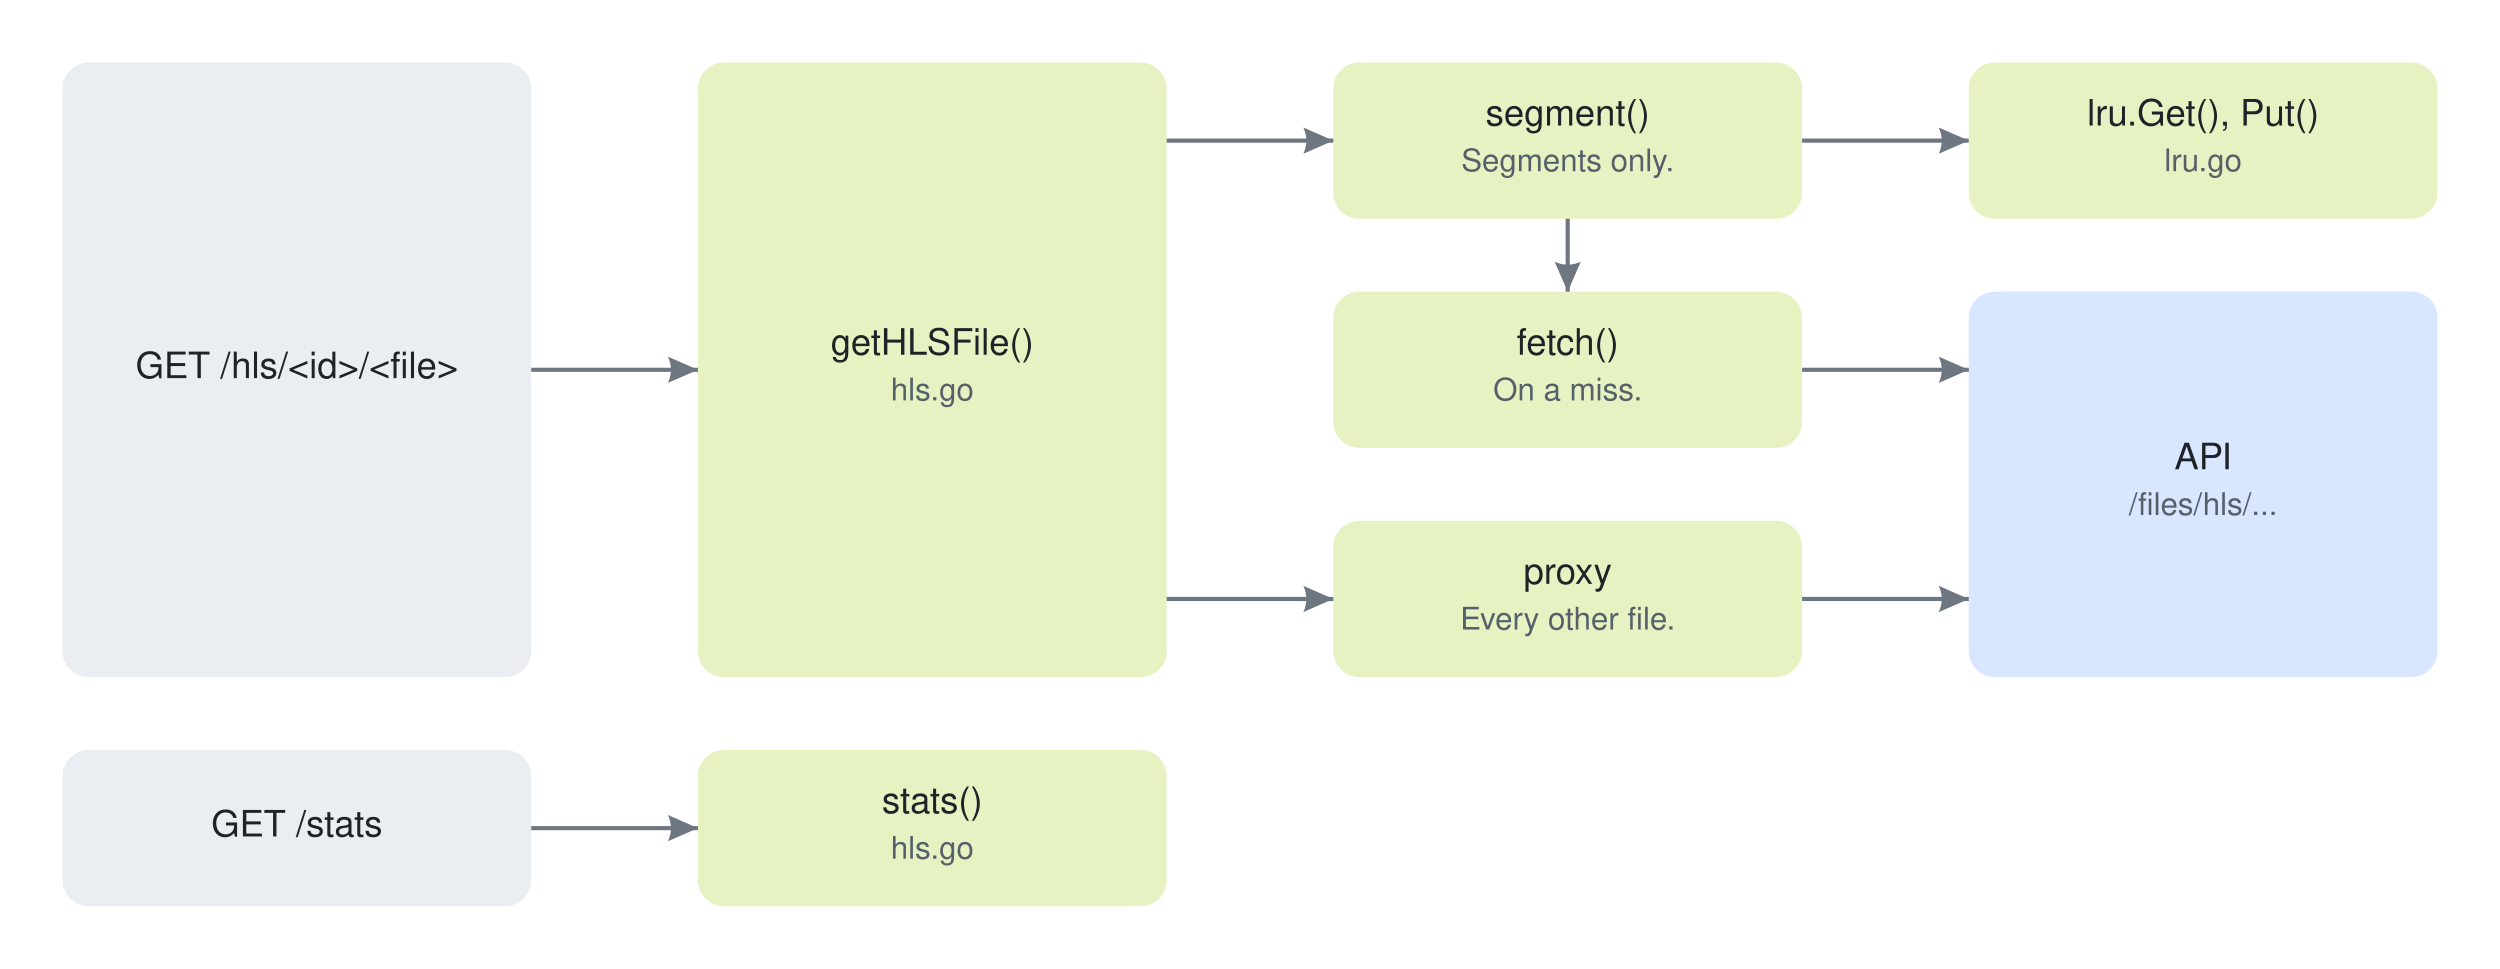
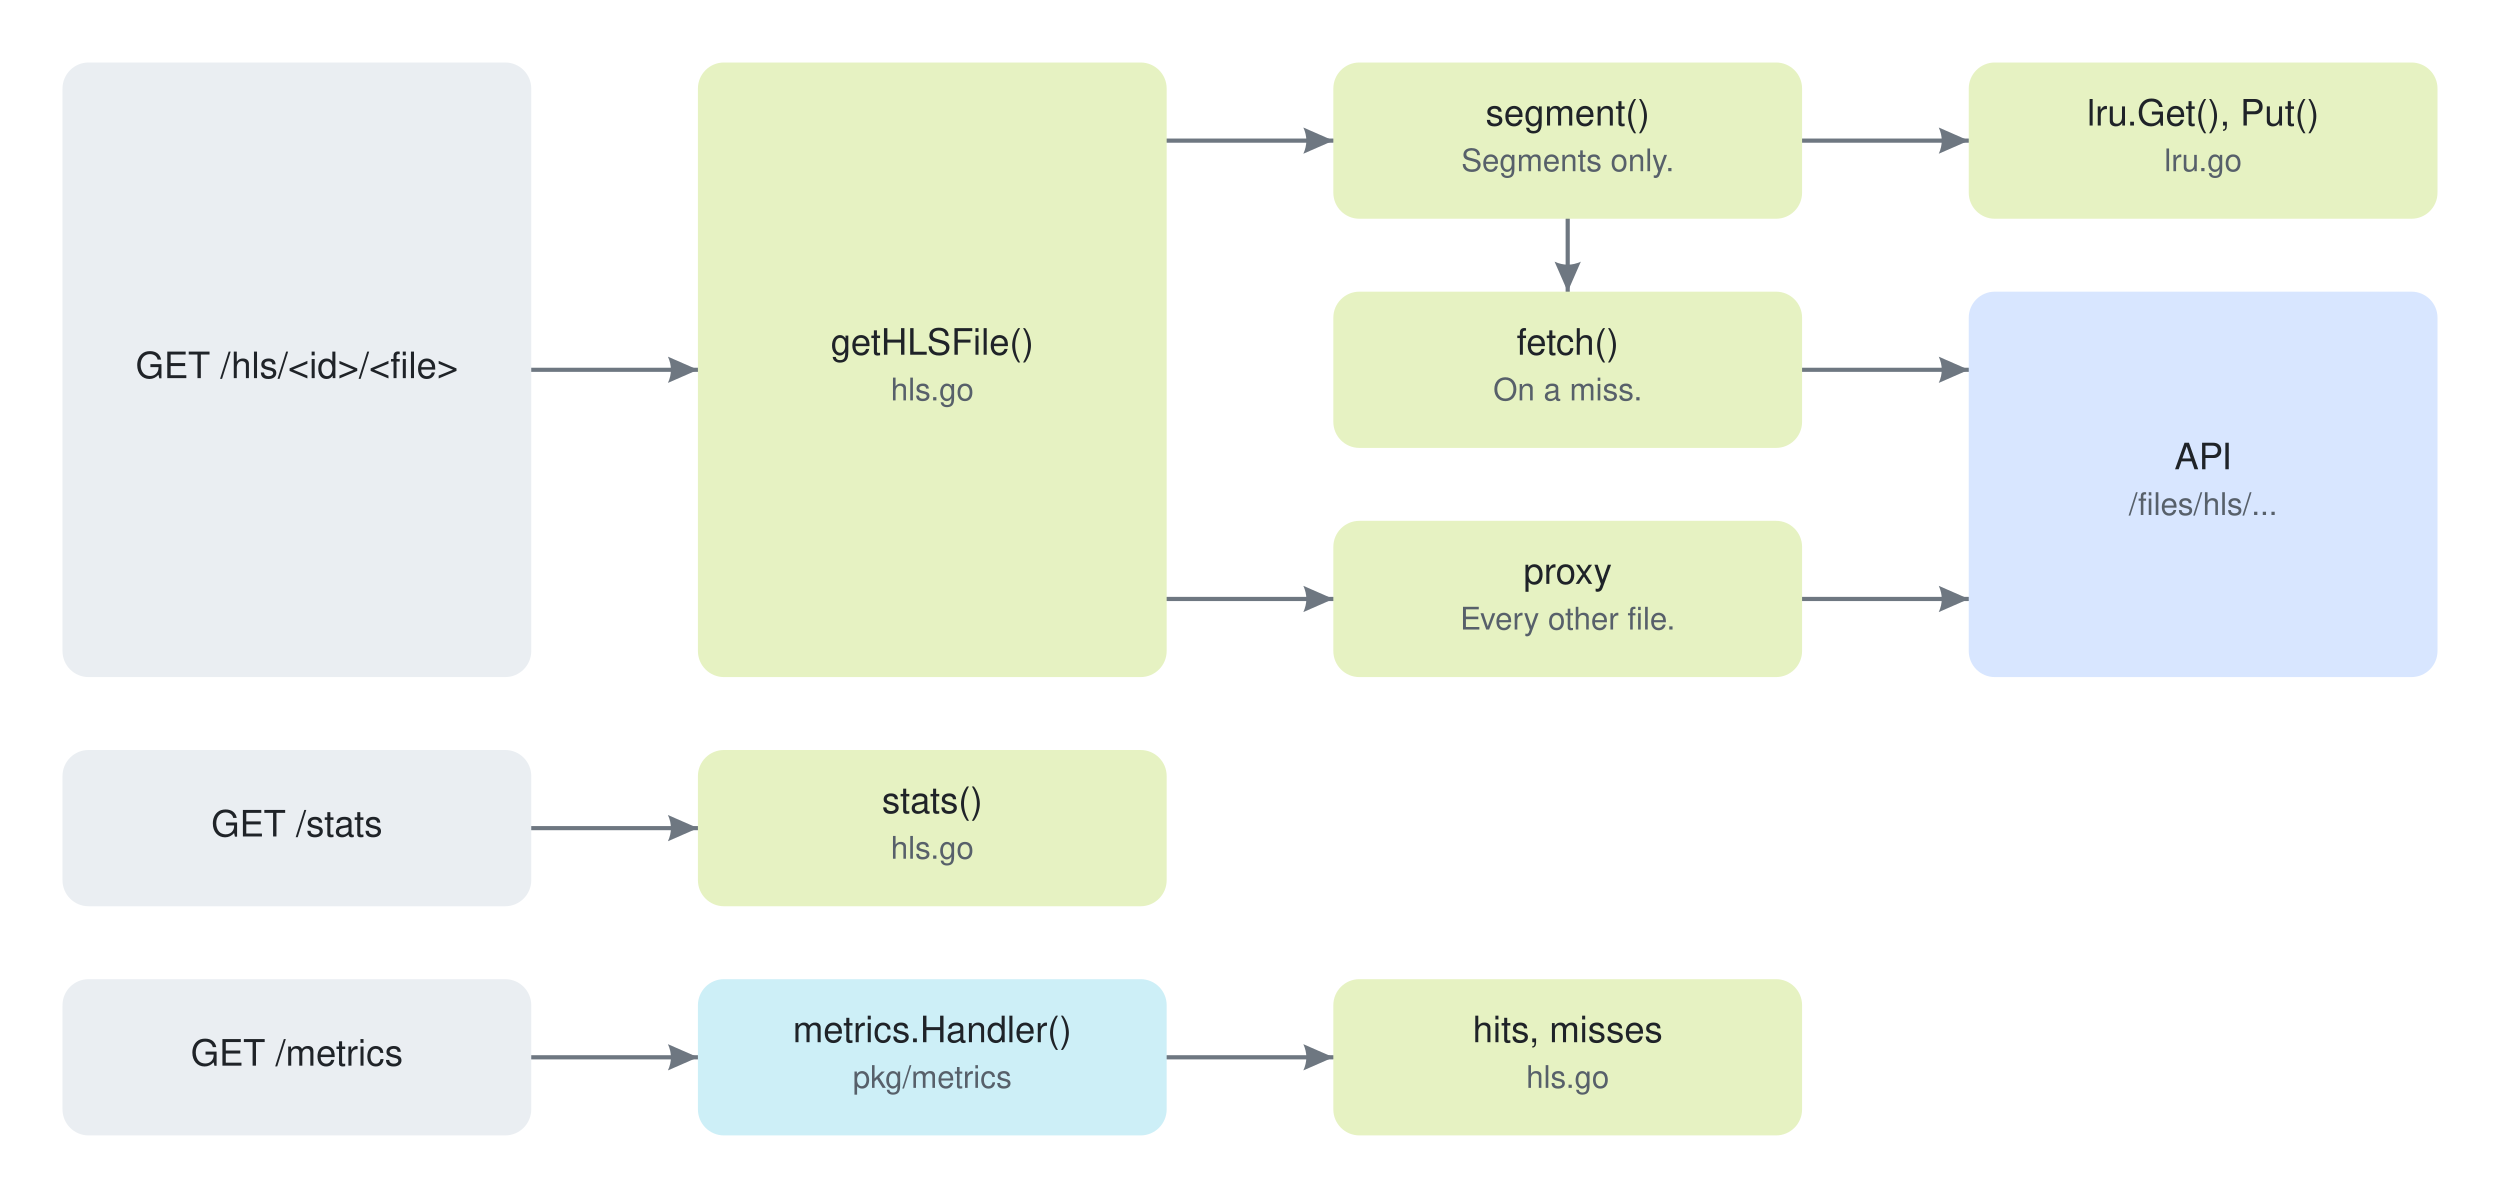
- <svg xmlns="http://www.w3.org/2000/svg" viewBox="0 0 960 372" width="960" height="372" role="img" aria-label="How the cache handles each request">
+ <svg xmlns="http://www.w3.org/2000/svg" viewBox="0 0 960 460" width="960" height="460" role="img" aria-label="How the cache handles each request">
  <style>
    text { font-family: -apple-system, "Segoe UI", Helvetica, Arial, sans-serif; font-size: 14px; fill: #1f2328; text-anchor: middle; dominant-baseline: central; }
    .sub { font-size: 12px; fill: #57606a; }
    .folder { font-size: 13px; font-weight: 600; fill: #57606a; text-anchor: start; }
    .web { fill: #ffe3c4; } .p-web { fill: #fff6ec; }
    .nginx { fill: #cdeee8; } .p-nginx { fill: #effaf8; }
    .api { fill: #d8e6ff; } .p-api { fill: #f2f6ff; }
    .queue { fill: #e5dbff; } .p-queue { fill: #f7f3ff; }
    .worker { fill: #d3efdc; } .p-worker { fill: #f0f9f3; }
    .storage { fill: #ffd8e4; } .p-storage { fill: #fff3f7; }
    .chunk { fill: #fff1b8; } .p-chunk { fill: #fffbe6; }
    .cache { fill: #e6f2c2; } .p-cache { fill: #f8fbea; }
+     .ingest { fill: #f3d7f1; } .p-ingest { fill: #fcf1fb; }
+     .metrics { fill: #cdeff7; } .p-metrics { fill: #eefafd; }
+     .monitoring { fill: #eadfcf; } .p-monitoring { fill: #f9f5ef; }
    .ext { fill: #eaeef2; } .p-ext { fill: #f6f8fa; }
    .ln { fill: none; stroke: #6e7781; stroke-width: 1.6; stroke-linecap: round; }
    .head { fill: #6e7781; }
    @media (prefers-color-scheme: dark) {
      text { fill: #f0f6fc; }
      .sub, .folder { fill: #c9d1d9; }
      .web { fill: #6b4e30; } .p-web { fill: #3a2e22; }
      .nginx { fill: #2f6158; } .p-nginx { fill: #243b38; }
      .api { fill: #34507e; } .p-api { fill: #263147; }
      .queue { fill: #4f4180; } .p-queue { fill: #312a47; }
      .worker { fill: #326343; } .p-worker { fill: #253a2d; }
      .storage { fill: #7a3a52; } .p-storage { fill: #3d2630; }
      .chunk { fill: #6b5a1e; } .p-chunk { fill: #3a3320; }
      .cache { fill: #55612a; } .p-cache { fill: #33391f; }
+       .ingest { fill: #66395f; } .p-ingest { fill: #39263a; }
+       .metrics { fill: #2b5a67; } .p-metrics { fill: #22363c; }
+       .monitoring { fill: #5e4c36; } .p-monitoring { fill: #362e25; }
      .ext { fill: #3d444d; } .p-ext { fill: #30363d; }
      .ln { stroke: #a0a8b0; }
      .head { fill: #a0a8b0; }
    }
  </style>
  <defs>
    <marker id="a" viewBox="0 0 10 10" refX="9" refY="5" markerWidth="9" markerHeight="9" orient="auto-start-reverse">
      <path class="head" d="M1 1.5 L9 5 L1 8.5 Q2.6 5 1 1.5 Z" />
    </marker>
  </defs>
  <path class="ln" d="M204 142 H268" marker-end="url(#a)" />
  <path class="ln" d="M448 54 H512" marker-end="url(#a)" />
  <path class="ln" d="M692 54 H756" marker-end="url(#a)" />
  <path class="ln" d="M602 84 V112" marker-end="url(#a)" />
  <path class="ln" d="M692 142 H756" marker-end="url(#a)" />
  <path class="ln" d="M448 230 H512" marker-end="url(#a)" />
  <path class="ln" d="M692 230 H756" marker-end="url(#a)" />
  <path class="ln" d="M204 318 H268" marker-end="url(#a)" />
+   <path class="ln" d="M204 406 H268" marker-end="url(#a)" />
+   <path class="ln" d="M448 406 H512" marker-end="url(#a)" />
  <rect class="ext" x="24" y="24" width="180" height="236" rx="10" />
  <text x="114" y="142">GET /hls/&lt;id&gt;/&lt;file&gt;</text>
  <rect class="cache" x="268" y="24" width="180" height="236" rx="10" />
  <text x="358" y="133">getHLSFile()</text>
  <text class="sub" x="358" y="151">hls.go</text>
  <rect class="cache" x="512" y="24" width="180" height="60" rx="10" />
  <text x="602" y="45">segment()</text>
  <text class="sub" x="602" y="63">Segments only.</text>
  <rect class="cache" x="756" y="24" width="180" height="60" rx="10" />
  <text x="846" y="45">lru.Get(), Put()</text>
  <text class="sub" x="846" y="63">lru.go</text>
  <rect class="cache" x="512" y="112" width="180" height="60" rx="10" />
  <text x="602" y="133">fetch()</text>
  <text class="sub" x="602" y="151">On a miss.</text>
  <rect class="api" x="756" y="112" width="180" height="148" rx="10" />
  <text x="846" y="177">API</text>
  <text class="sub" x="846" y="195">/files/hls/...</text>
  <rect class="cache" x="512" y="200" width="180" height="60" rx="10" />
  <text x="602" y="221">proxy</text>
  <text class="sub" x="602" y="239">Every other file.</text>
  <rect class="ext" x="24" y="288" width="180" height="60" rx="10" />
  <text x="114" y="318">GET /stats</text>
  <rect class="cache" x="268" y="288" width="180" height="60" rx="10" />
  <text x="358" y="309">stats()</text>
  <text class="sub" x="358" y="327">hls.go</text>
+   <rect class="ext" x="24" y="376" width="180" height="60" rx="10" />
+   <text x="114" y="406">GET /metrics</text>
+   <rect class="metrics" x="268" y="376" width="180" height="60" rx="10" />
+   <text x="358" y="397">metrics.Handler()</text>
+   <text class="sub" x="358" y="415">pkg/metrics</text>
+   <rect class="cache" x="512" y="376" width="180" height="60" rx="10" />
+   <text x="602" y="397">hits, misses</text>
+   <text class="sub" x="602" y="415">hls.go</text>
</svg>
